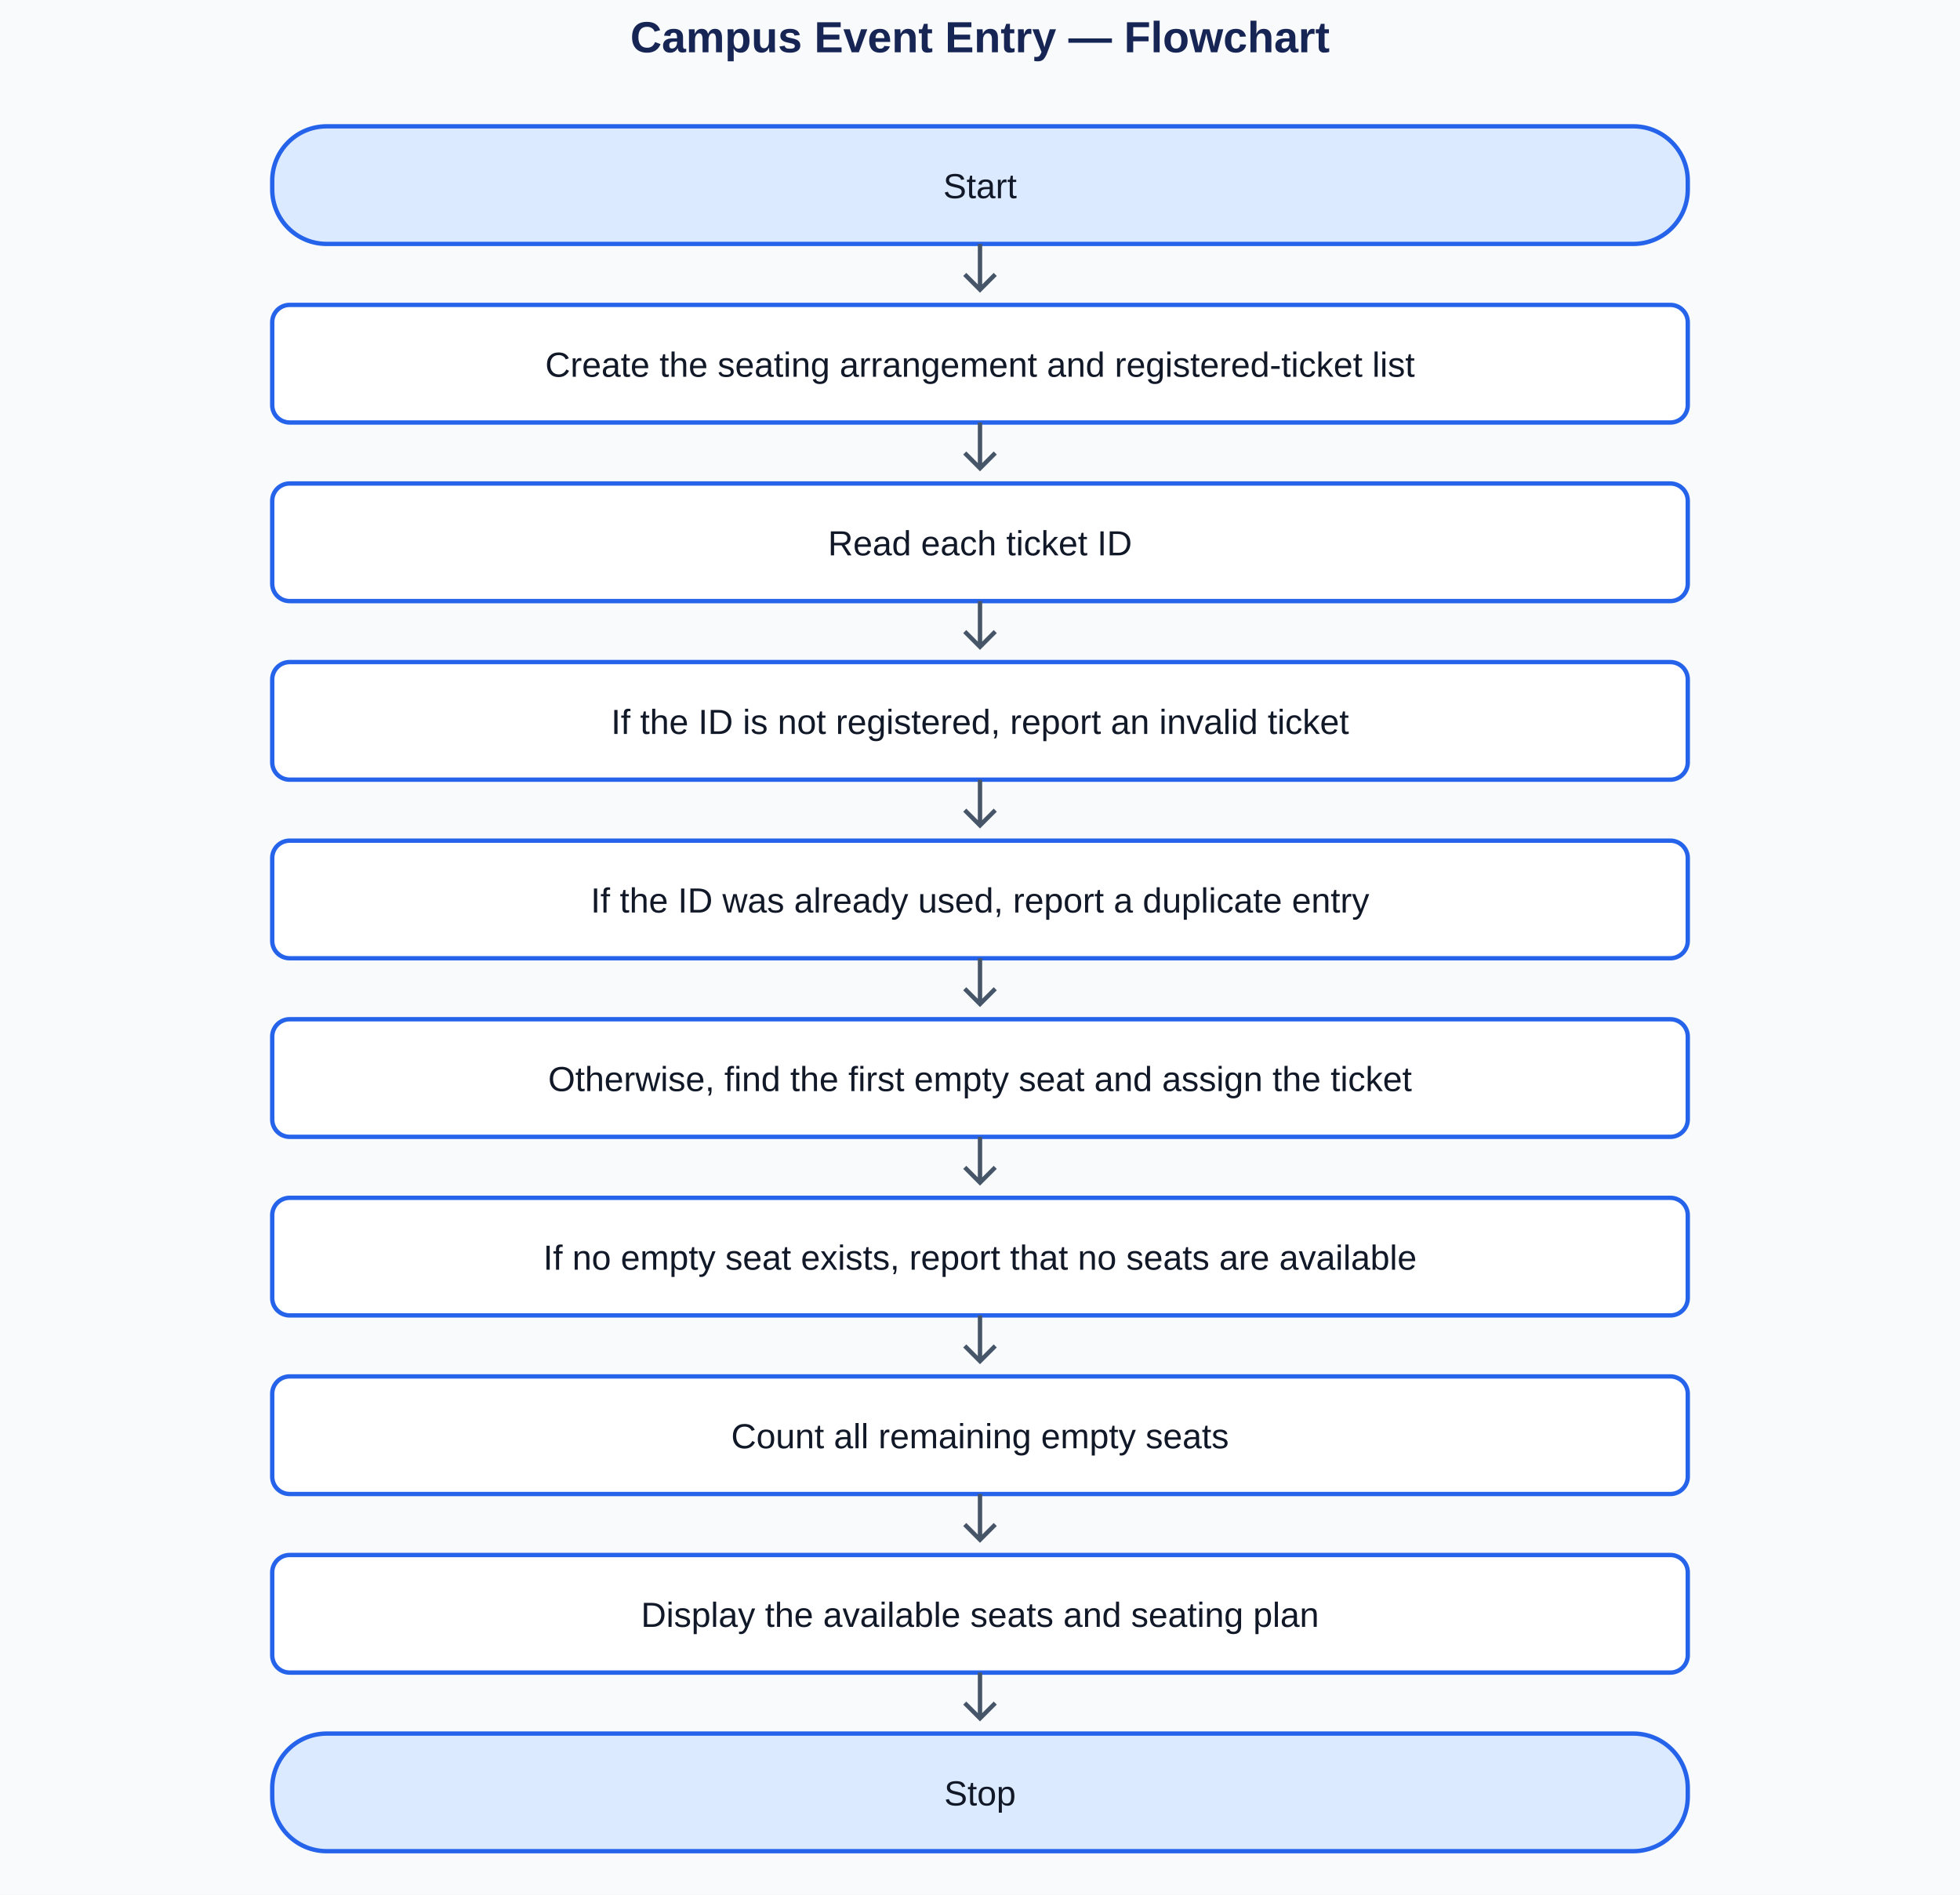
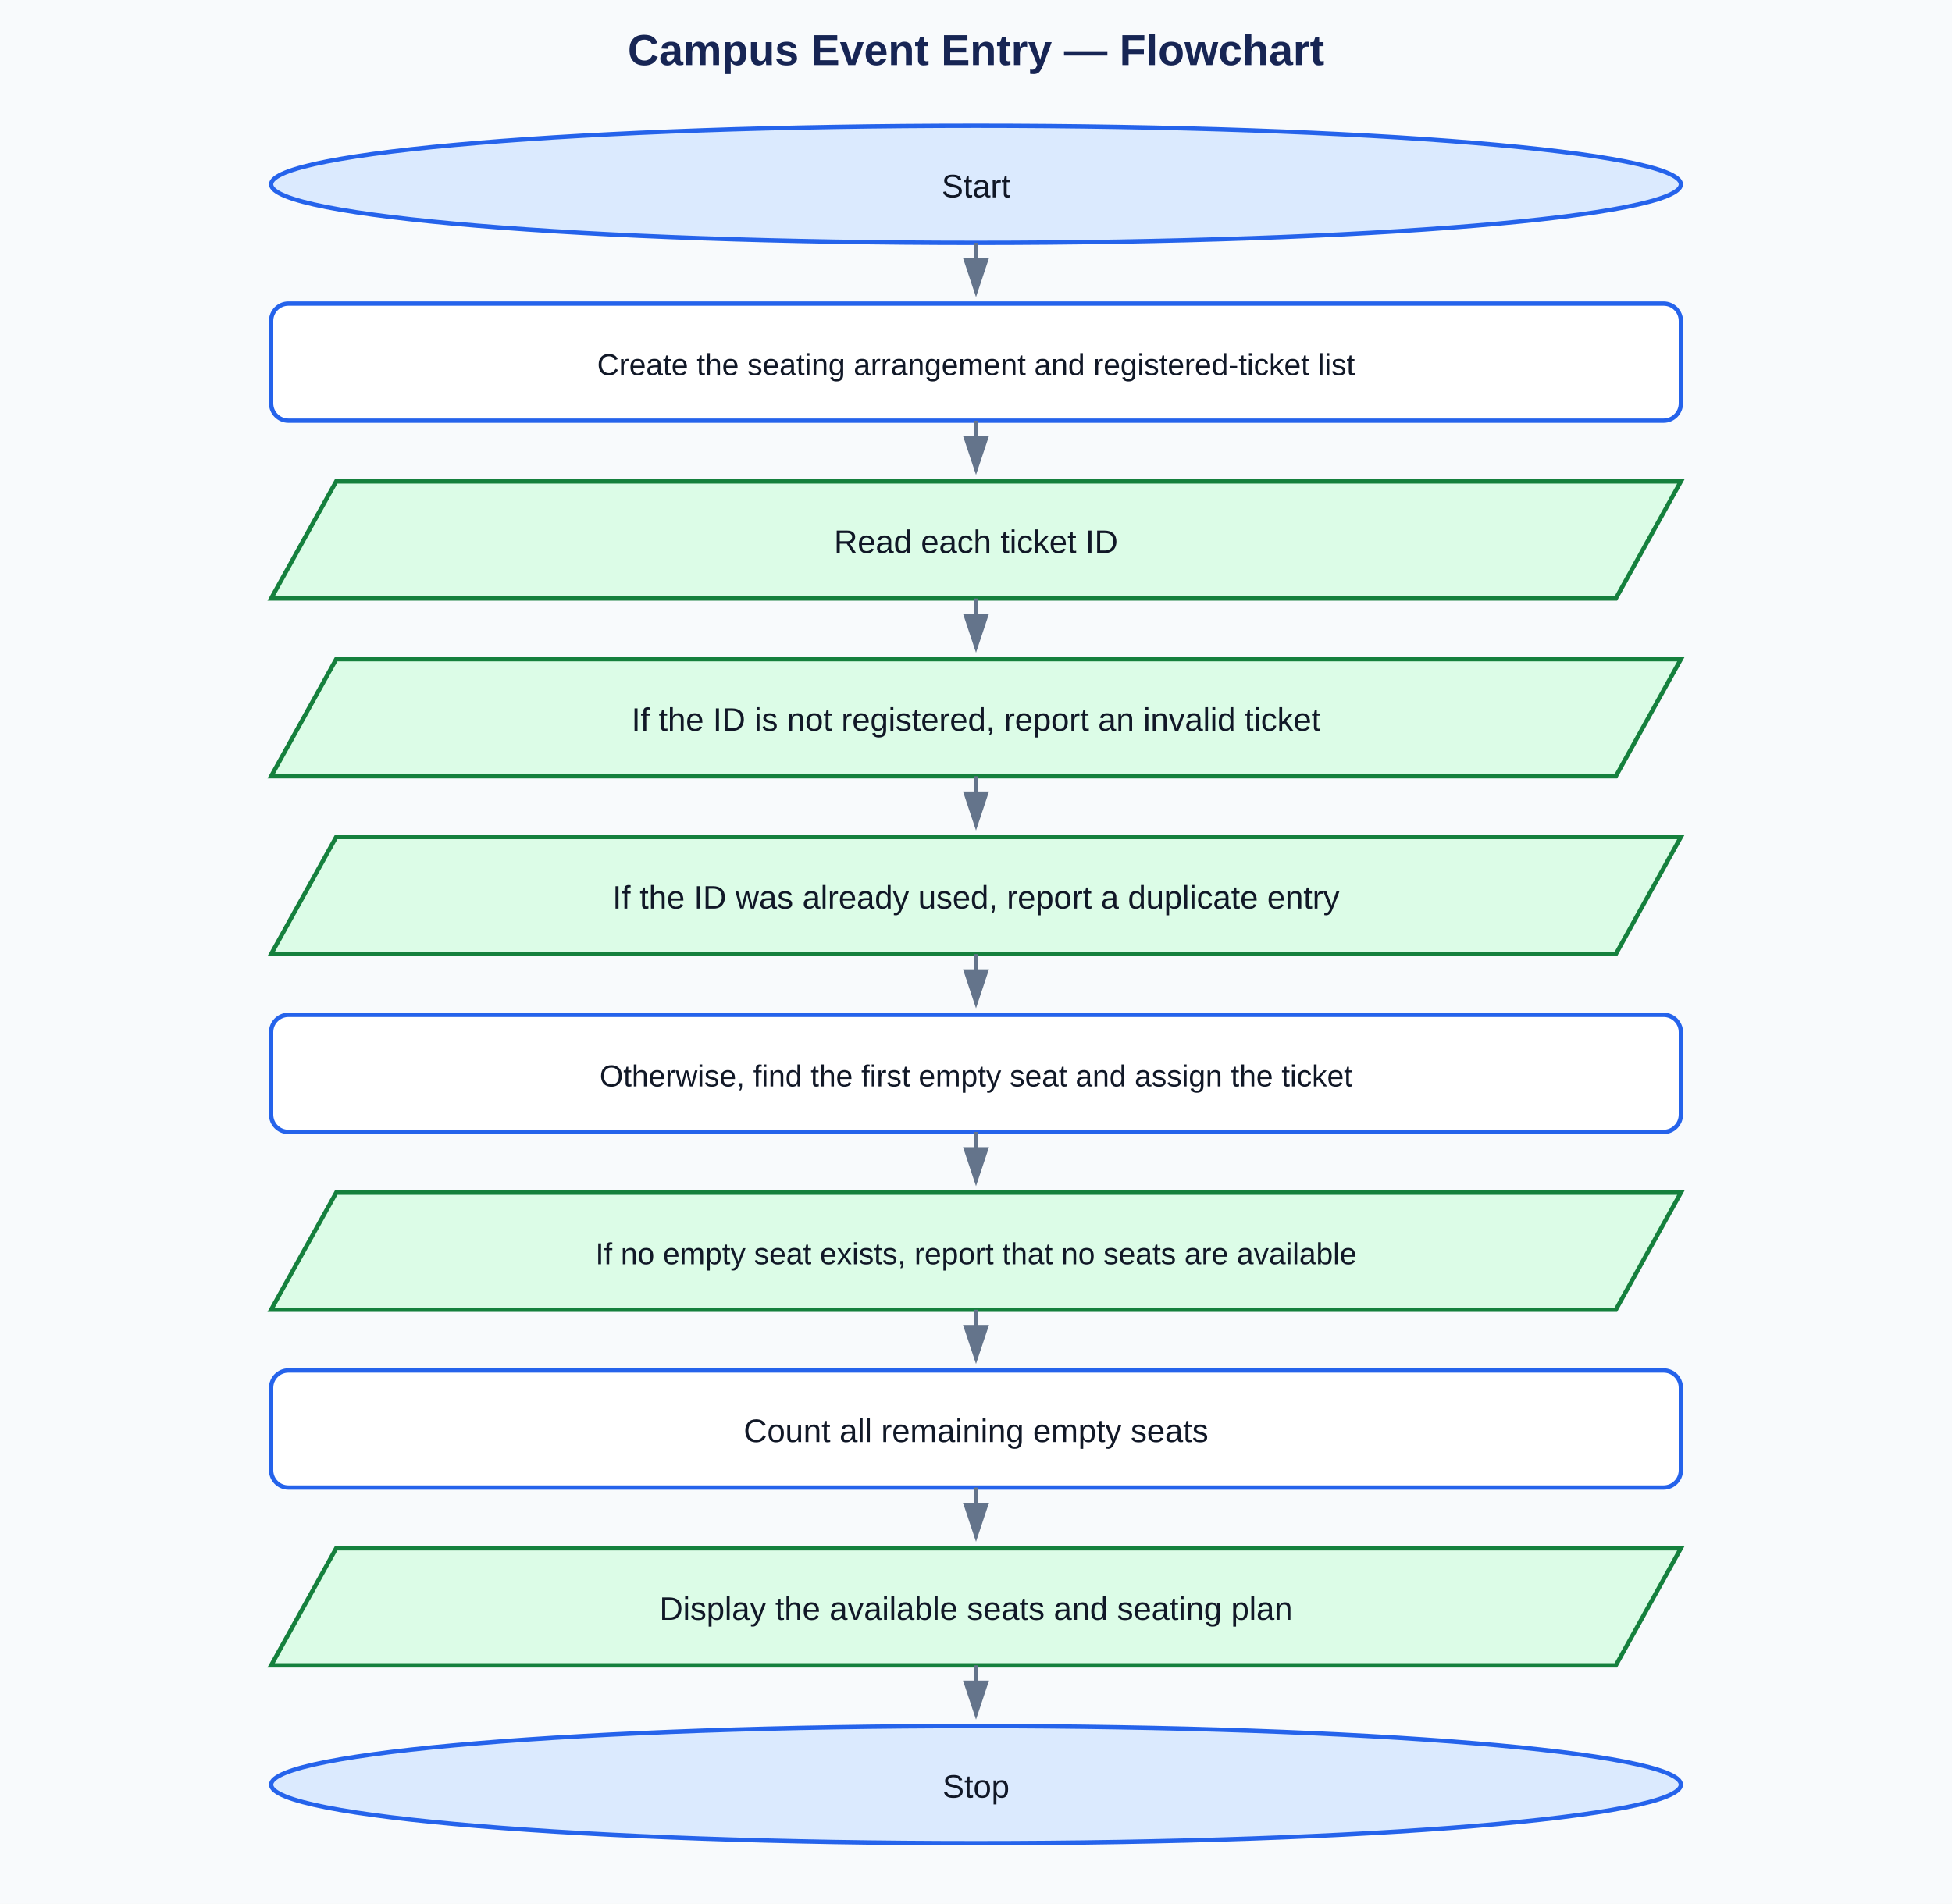
- <svg xmlns="http://www.w3.org/2000/svg" width="900" height="870" viewBox="0 0 900 870">
+ <svg xmlns="http://www.w3.org/2000/svg" width="900" height="878" viewBox="0 0 900 878">
+   <defs>
+     <marker id="arrow" markerWidth="10" markerHeight="10" refX="8" refY="3" orient="auto">
+       <path d="M0 0 L0 6 L9 3 z" fill="#64748b" />
+     </marker>
+   </defs>
  <rect width="100%" height="100%" fill="#f8fafc" />
-   <text x="450" y="24" text-anchor="middle" font-family="Arial" font-size="20" font-weight="bold" fill="#172554">Campus Event Entry — Flowchart</text>
-   <rect x="125" y="58" width="650" height="54" rx="25" fill="#dbeafe" stroke="#2563eb" stroke-width="2" />
-   <text x="450" y="91" text-anchor="middle" font-family="Arial" font-size="16" fill="#111827">Start</text>
-   <path d="M450 112 V133 M443 126 L450 133 L457 126" stroke="#475569" stroke-width="2" fill="none" />
+   <text x="450" y="30" text-anchor="middle" font-family="Arial" font-size="20" font-weight="bold" fill="#172554">Campus Event Entry — Flowchart</text>
+   <ellipse cx="450" cy="85" rx="325" ry="27" fill="#dbeafe" stroke="#2563eb" stroke-width="2" />
+   <text x="450" y="91" text-anchor="middle" font-family="Arial" font-size="15" fill="#111827">Start</text>
+   <path d="M450 112 V135" stroke="#64748b" stroke-width="2" fill="none" marker-end="url(#arrow)" />
  <rect x="125" y="140" width="650" height="54" rx="8" fill="#ffffff" stroke="#2563eb" stroke-width="2" />
-   <text x="450" y="173" text-anchor="middle" font-family="Arial" font-size="16" fill="#111827">Create the seating arrangement and registered-ticket list</text>
-   <path d="M450 194 V215 M443 208 L450 215 L457 208" stroke="#475569" stroke-width="2" fill="none" />
-   <rect x="125" y="222" width="650" height="54" rx="8" fill="#ffffff" stroke="#2563eb" stroke-width="2" />
-   <text x="450" y="255" text-anchor="middle" font-family="Arial" font-size="16" fill="#111827">Read each ticket ID</text>
-   <path d="M450 276 V297 M443 290 L450 297 L457 290" stroke="#475569" stroke-width="2" fill="none" />
-   <rect x="125" y="304" width="650" height="54" rx="8" fill="#ffffff" stroke="#2563eb" stroke-width="2" />
-   <text x="450" y="337" text-anchor="middle" font-family="Arial" font-size="16" fill="#111827">If the ID is not registered, report an invalid ticket</text>
-   <path d="M450 358 V379 M443 372 L450 379 L457 372" stroke="#475569" stroke-width="2" fill="none" />
-   <rect x="125" y="386" width="650" height="54" rx="8" fill="#ffffff" stroke="#2563eb" stroke-width="2" />
-   <text x="450" y="419" text-anchor="middle" font-family="Arial" font-size="16" fill="#111827">If the ID was already used, report a duplicate entry</text>
-   <path d="M450 440 V461 M443 454 L450 461 L457 454" stroke="#475569" stroke-width="2" fill="none" />
+   <text x="450" y="173" text-anchor="middle" font-family="Arial" font-size="14" fill="#111827">Create the seating arrangement and registered-ticket list</text>
+   <path d="M450 194 V217" stroke="#64748b" stroke-width="2" fill="none" marker-end="url(#arrow)" />
+   <polygon points="155,222 775,222 745,276 125,276" fill="#dcfce7" stroke="#15803d" stroke-width="2" />
+   <text x="450" y="255" text-anchor="middle" font-family="Arial" font-size="15" fill="#111827">Read each ticket ID</text>
+   <path d="M450 276 V299" stroke="#64748b" stroke-width="2" fill="none" marker-end="url(#arrow)" />
+   <polygon points="155,304 775,304 745,358 125,358" fill="#dcfce7" stroke="#15803d" stroke-width="2" />
+   <text x="450" y="337" text-anchor="middle" font-family="Arial" font-size="15" fill="#111827">If the ID is not registered, report an invalid ticket</text>
+   <path d="M450 358 V381" stroke="#64748b" stroke-width="2" fill="none" marker-end="url(#arrow)" />
+   <polygon points="155,386 775,386 745,440 125,440" fill="#dcfce7" stroke="#15803d" stroke-width="2" />
+   <text x="450" y="419" text-anchor="middle" font-family="Arial" font-size="15" fill="#111827">If the ID was already used, report a duplicate entry</text>
+   <path d="M450 440 V463" stroke="#64748b" stroke-width="2" fill="none" marker-end="url(#arrow)" />
  <rect x="125" y="468" width="650" height="54" rx="8" fill="#ffffff" stroke="#2563eb" stroke-width="2" />
-   <text x="450" y="501" text-anchor="middle" font-family="Arial" font-size="16" fill="#111827">Otherwise, find the first empty seat and assign the ticket</text>
-   <path d="M450 522 V543 M443 536 L450 543 L457 536" stroke="#475569" stroke-width="2" fill="none" />
-   <rect x="125" y="550" width="650" height="54" rx="8" fill="#ffffff" stroke="#2563eb" stroke-width="2" />
-   <text x="450" y="583" text-anchor="middle" font-family="Arial" font-size="16" fill="#111827">If no empty seat exists, report that no seats are available</text>
-   <path d="M450 604 V625 M443 618 L450 625 L457 618" stroke="#475569" stroke-width="2" fill="none" />
+   <text x="450" y="501" text-anchor="middle" font-family="Arial" font-size="14" fill="#111827">Otherwise, find the first empty seat and assign the ticket</text>
+   <path d="M450 522 V545" stroke="#64748b" stroke-width="2" fill="none" marker-end="url(#arrow)" />
+   <polygon points="155,550 775,550 745,604 125,604" fill="#dcfce7" stroke="#15803d" stroke-width="2" />
+   <text x="450" y="583" text-anchor="middle" font-family="Arial" font-size="14" fill="#111827">If no empty seat exists, report that no seats are available</text>
+   <path d="M450 604 V627" stroke="#64748b" stroke-width="2" fill="none" marker-end="url(#arrow)" />
  <rect x="125" y="632" width="650" height="54" rx="8" fill="#ffffff" stroke="#2563eb" stroke-width="2" />
-   <text x="450" y="665" text-anchor="middle" font-family="Arial" font-size="16" fill="#111827">Count all remaining empty seats</text>
-   <path d="M450 686 V707 M443 700 L450 707 L457 700" stroke="#475569" stroke-width="2" fill="none" />
-   <rect x="125" y="714" width="650" height="54" rx="8" fill="#ffffff" stroke="#2563eb" stroke-width="2" />
-   <text x="450" y="747" text-anchor="middle" font-family="Arial" font-size="16" fill="#111827">Display the available seats and seating plan</text>
-   <path d="M450 768 V789 M443 782 L450 789 L457 782" stroke="#475569" stroke-width="2" fill="none" />
-   <rect x="125" y="796" width="650" height="54" rx="25" fill="#dbeafe" stroke="#2563eb" stroke-width="2" />
-   <text x="450" y="829" text-anchor="middle" font-family="Arial" font-size="16" fill="#111827">Stop</text>
+   <text x="450" y="665" text-anchor="middle" font-family="Arial" font-size="15" fill="#111827">Count all remaining empty seats</text>
+   <path d="M450 686 V709" stroke="#64748b" stroke-width="2" fill="none" marker-end="url(#arrow)" />
+   <polygon points="155,714 775,714 745,768 125,768" fill="#dcfce7" stroke="#15803d" stroke-width="2" />
+   <text x="450" y="747" text-anchor="middle" font-family="Arial" font-size="15" fill="#111827">Display the available seats and seating plan</text>
+   <path d="M450 768 V791" stroke="#64748b" stroke-width="2" fill="none" marker-end="url(#arrow)" />
+   <ellipse cx="450" cy="823" rx="325" ry="27" fill="#dbeafe" stroke="#2563eb" stroke-width="2" />
+   <text x="450" y="829" text-anchor="middle" font-family="Arial" font-size="15" fill="#111827">Stop</text>
</svg>
